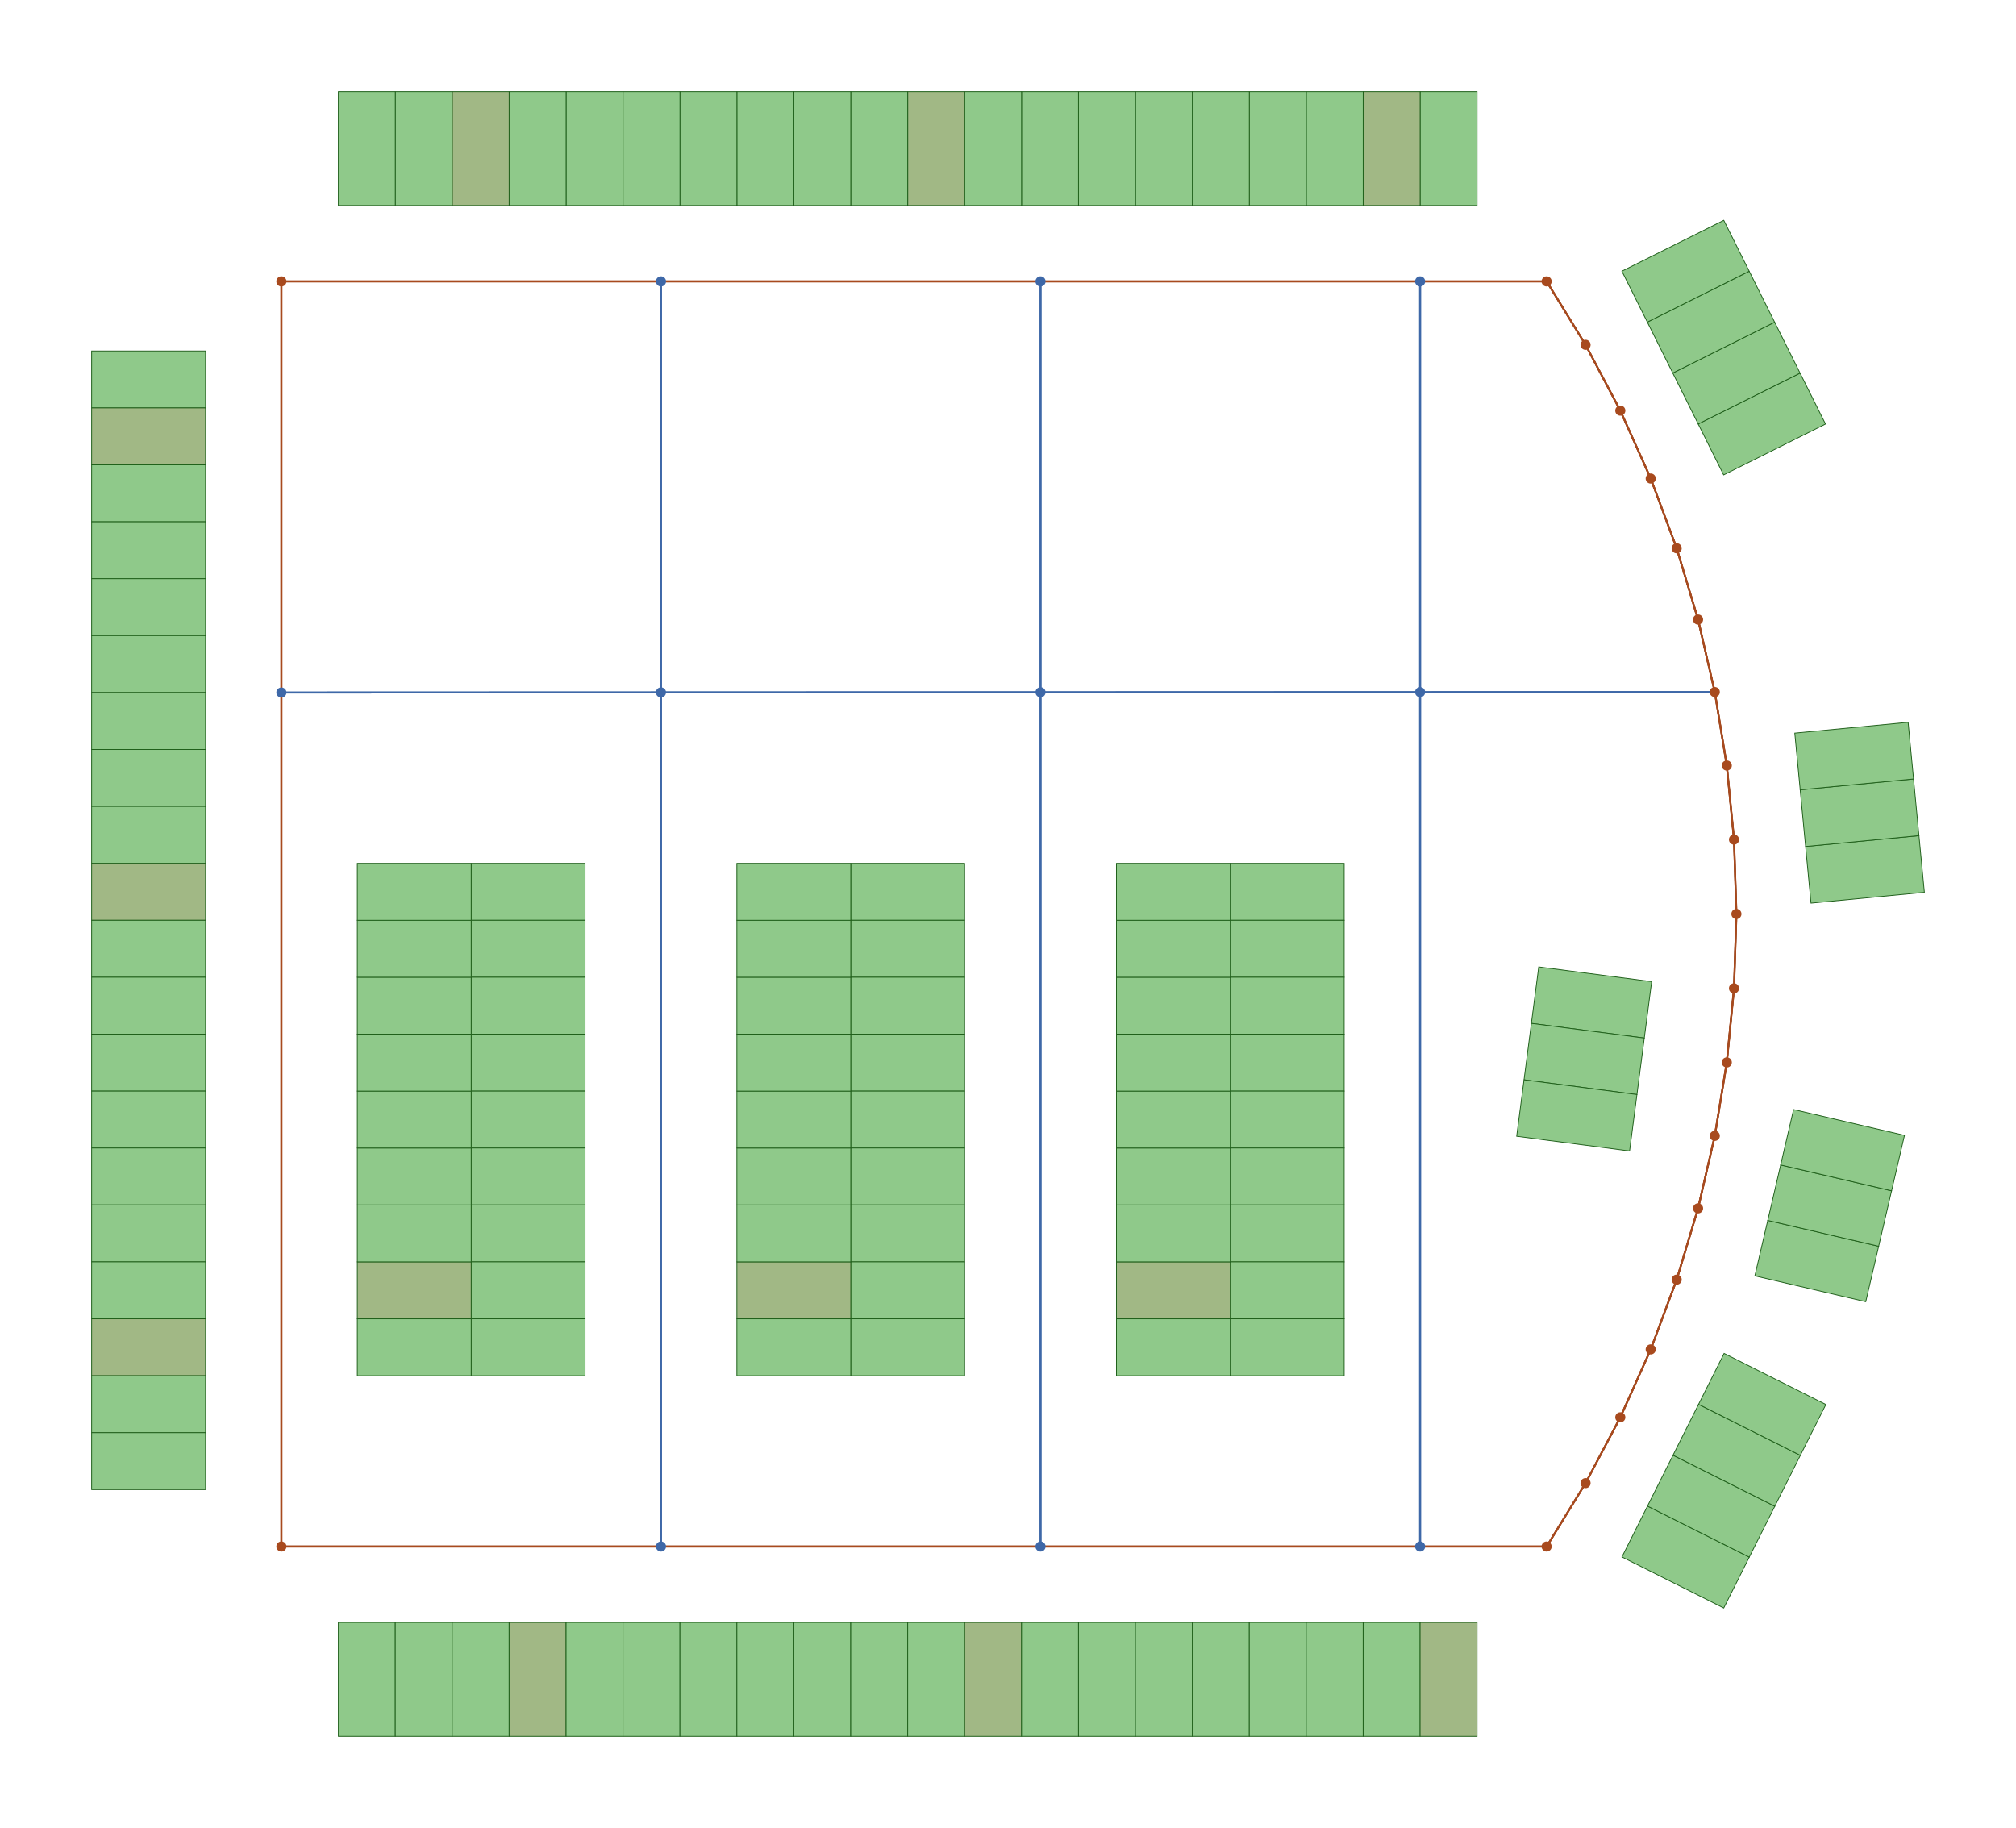
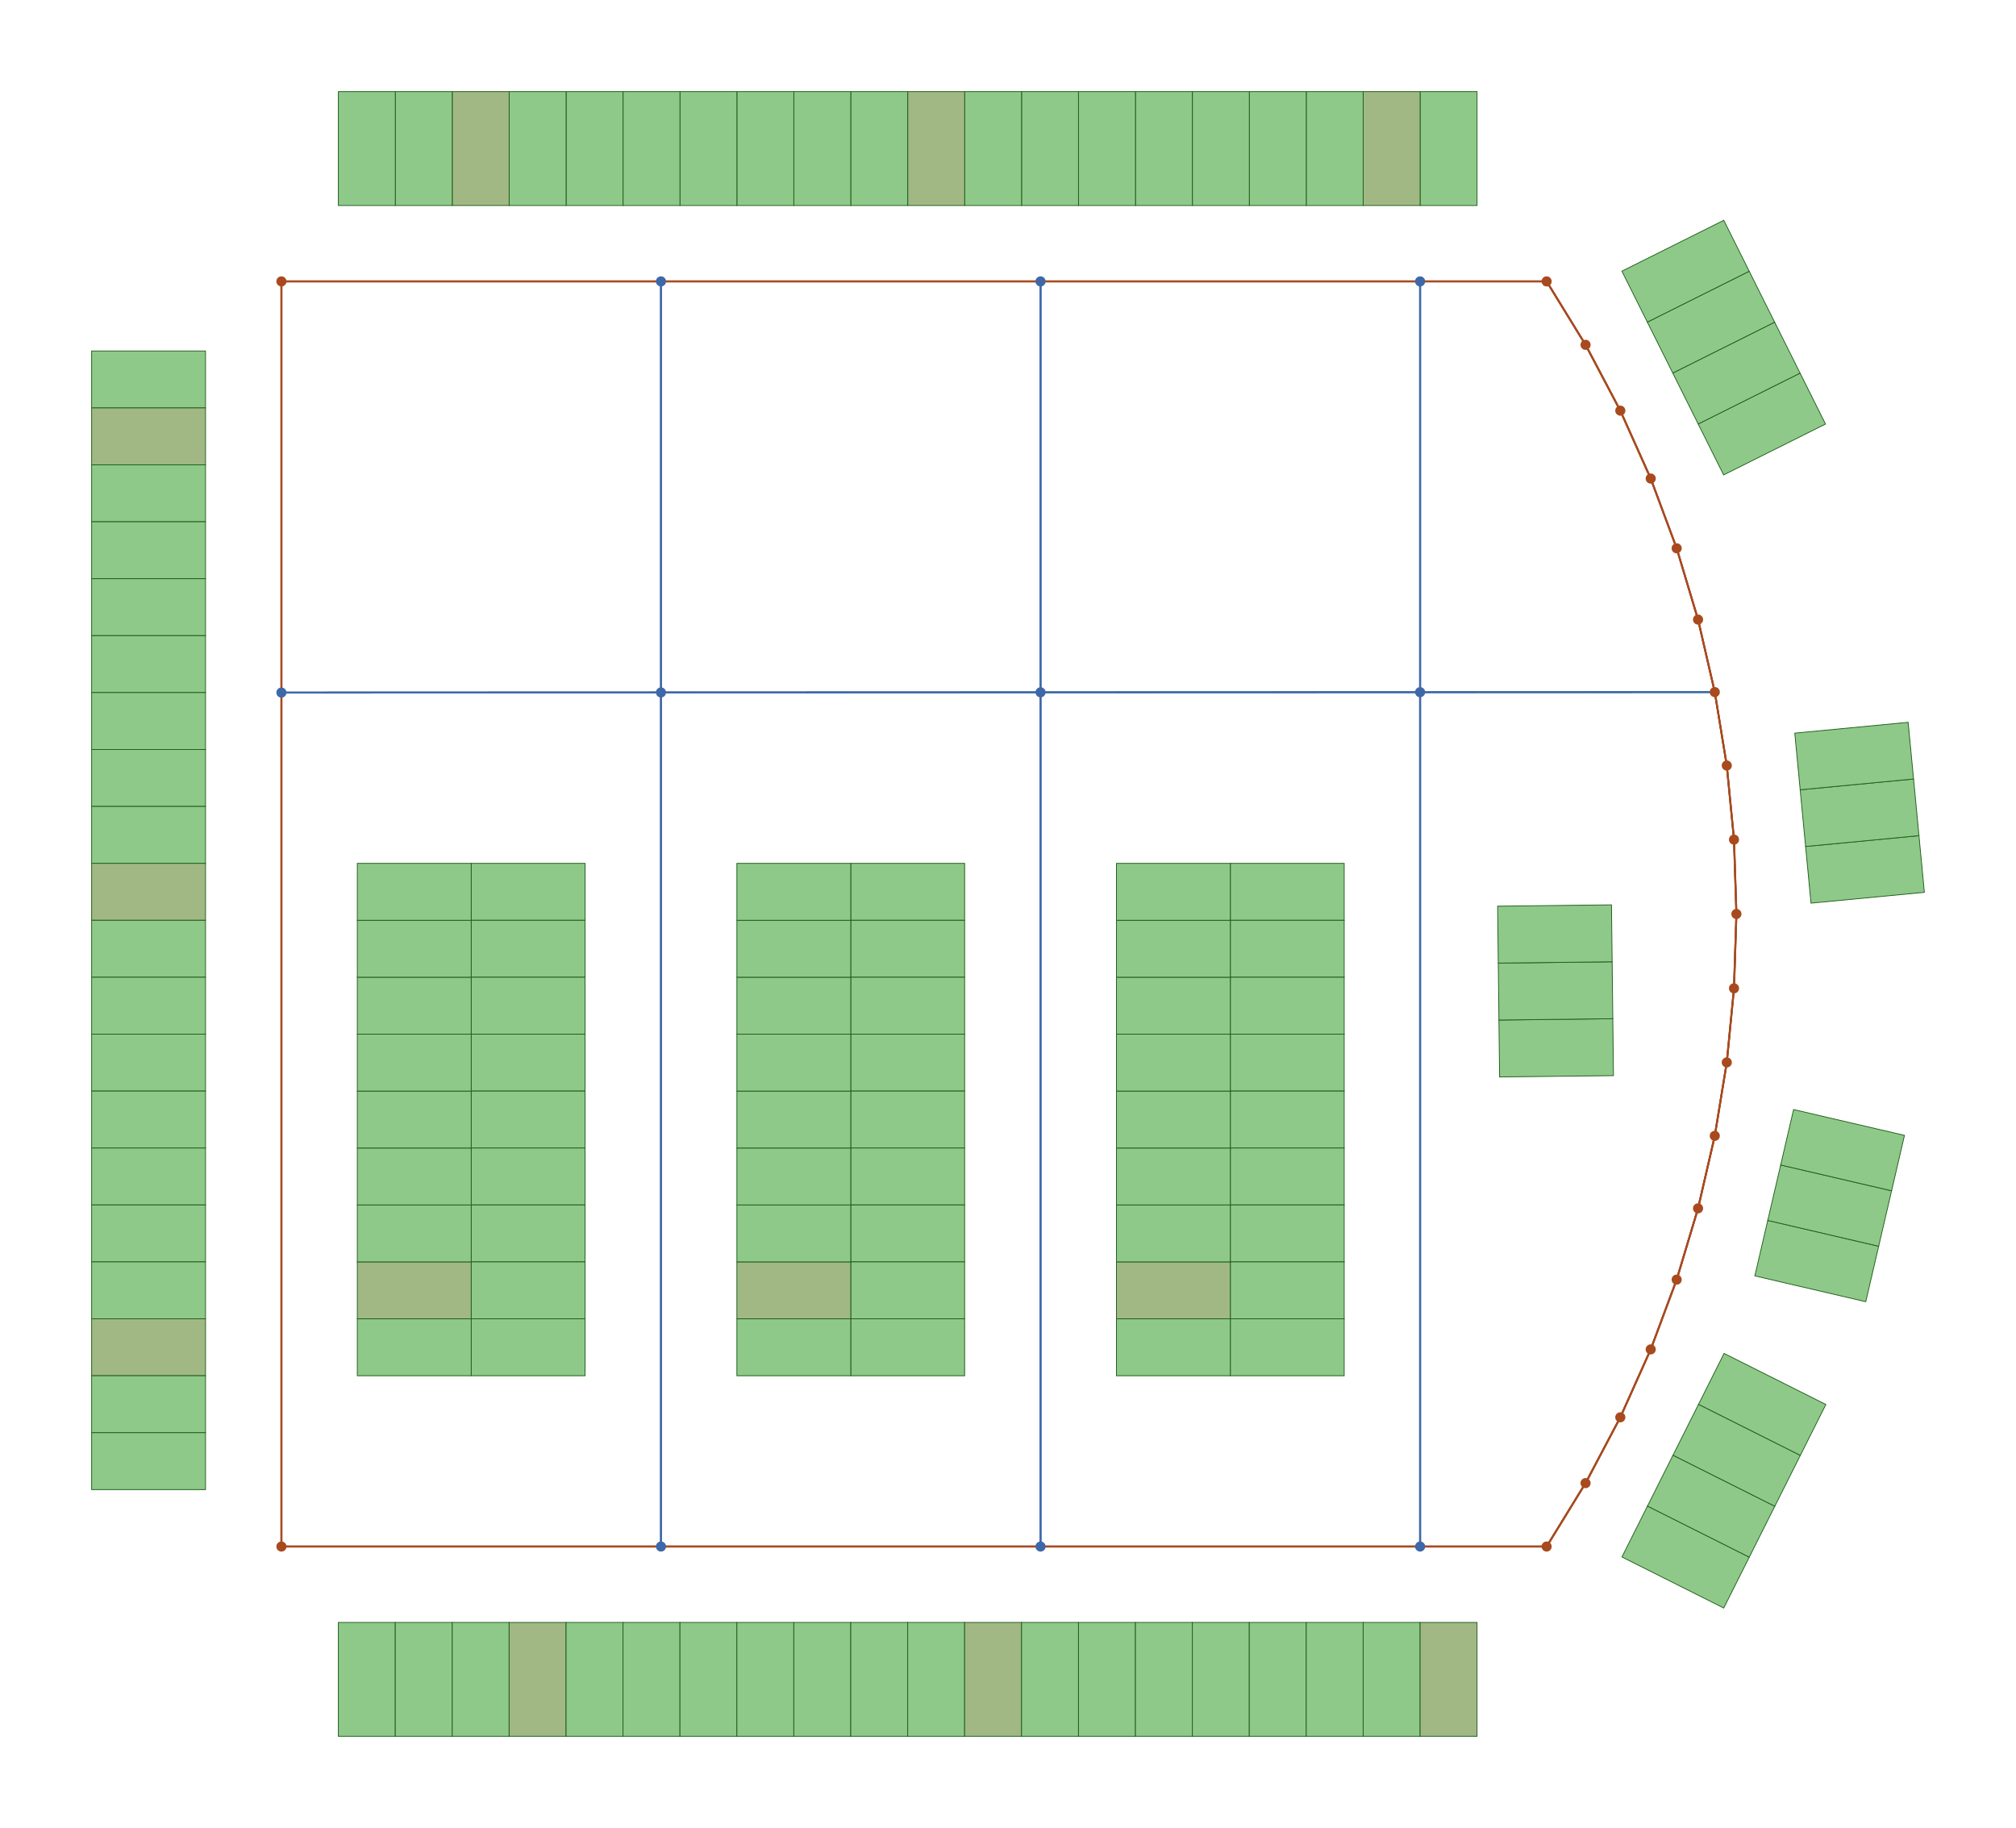
<svg xmlns="http://www.w3.org/2000/svg" width="637.366" height="577.942" viewBox="-44.486 -44.486 318.683 288.971" preserveAspectRatio="xMidYMid meet">
  <style>polygon,line{vector-effect:non-scaling-stroke}</style>
  <g transform="translate(0,200) scale(1,-1)">
    <g id="boundary" fill="none" stroke="#222" stroke-width="0.5">
      <polygon points="0,0 200,0 206.154,10.026 211.647,20.429 216.454,31.166 220.557,42.192 223.937,53.460 226.581,64.923 228.478,76.533 229.619,88.242 230,100 229.619,111.758 228.478,123.467 226.581,135.077 223.937,146.540 220.557,157.808 216.454,168.834 211.647,179.571 206.154,189.974 200,200 0,200" />
    </g>
    <g id="stalls" stroke="#1f5f1a" stroke-width="0.25">
      <polygon points="9,-30 18,-30 18,-12 9,-12" fill="#8fc98a" />
      <polygon points="18,-30 27,-30 27,-12 18,-12" fill="#8fc98a" />
      <polygon points="27,-30 36,-30 36,-12 27,-12" fill="#8fc98a" />
      <polygon points="36,-30 45,-30 45,-12 36,-12" fill="#a1b885" />
      <polygon points="45,-30 54,-30 54,-12 45,-12" fill="#8fc98a" />
      <polygon points="54,-30 63,-30 63,-12 54,-12" fill="#8fc98a" />
      <polygon points="63,-30 72,-30 72,-12 63,-12" fill="#8fc98a" />
      <polygon points="72,-30 81,-30 81,-12 72,-12" fill="#8fc98a" />
      <polygon points="81,-30 90,-30 90,-12 81,-12" fill="#8fc98a" />
      <polygon points="90,-30 99,-30 99,-12 90,-12" fill="#8fc98a" />
      <polygon points="99,-30 108,-30 108,-12 99,-12" fill="#8fc98a" />
      <polygon points="108,-30 117,-30 117,-12 108,-12" fill="#a1b885" />
      <polygon points="117,-30 126,-30 126,-12 117,-12" fill="#8fc98a" />
      <polygon points="126,-30 135,-30 135,-12 126,-12" fill="#8fc98a" />
      <polygon points="135,-30 144,-30 144,-12 135,-12" fill="#8fc98a" />
      <polygon points="144,-30 153,-30 153,-12 144,-12" fill="#8fc98a" />
      <polygon points="153,-30 162,-30 162,-12 153,-12" fill="#8fc98a" />
      <polygon points="162,-30 171,-30 171,-12 162,-12" fill="#8fc98a" />
      <polygon points="171,-30 180,-30 180,-12 171,-12" fill="#8fc98a" />
      <polygon points="180,-30 189,-30 189,-12 180,-12" fill="#a1b885" />
      <polygon points="189,230 180,230 180,212 189,212" fill="#8fc98a" />
      <polygon points="180,230 171,230 171,212 180,212" fill="#a1b885" />
      <polygon points="171,230 162,230 162,212 171,212" fill="#8fc98a" />
      <polygon points="162,230 153,230 153,212 162,212" fill="#8fc98a" />
      <polygon points="153,230 144,230 144,212 153,212" fill="#8fc98a" />
      <polygon points="144,230 135,230 135,212 144,212" fill="#8fc98a" />
      <polygon points="135,230 126,230 126,212 135,212" fill="#8fc98a" />
      <polygon points="126,230 117,230 117,212 126,212" fill="#8fc98a" />
      <polygon points="117,230 108,230 108,212 117,212" fill="#8fc98a" />
      <polygon points="108,230 99,230 99,212 108,212" fill="#a1b885" />
      <polygon points="99,230 90,230 90,212 99,212" fill="#8fc98a" />
      <polygon points="90,230 81,230 81,212 90,212" fill="#8fc98a" />
      <polygon points="81,230 72,230 72,212 81,212" fill="#8fc98a" />
      <polygon points="72,230 63,230 63,212 72,212" fill="#8fc98a" />
      <polygon points="63,230 54,230 54,212 63,212" fill="#8fc98a" />
      <polygon points="54,230 45,230 45,212 54,212" fill="#8fc98a" />
      <polygon points="45,230 36,230 36,212 45,212" fill="#8fc98a" />
      <polygon points="36,230 27,230 27,212 36,212" fill="#a1b885" />
      <polygon points="27,230 18,230 18,212 27,212" fill="#8fc98a" />
      <polygon points="18,230 9,230 9,212 18,212" fill="#8fc98a" />
      <polygon points="-30,189 -30,180 -12,180 -12,189" fill="#8fc98a" />
      <polygon points="-30,180 -30,171 -12,171 -12,180" fill="#a1b885" />
      <polygon points="-30,171 -30,162 -12,162 -12,171" fill="#8fc98a" />
      <polygon points="-30,162 -30,153 -12,153 -12,162" fill="#8fc98a" />
      <polygon points="-30,153 -30,144 -12,144 -12,153" fill="#8fc98a" />
      <polygon points="-30,144 -30,135 -12,135 -12,144" fill="#8fc98a" />
      <polygon points="-30,135 -30,126 -12,126 -12,135" fill="#8fc98a" />
      <polygon points="-30,126 -30,117 -12,117 -12,126" fill="#8fc98a" />
      <polygon points="-30,117 -30,108 -12,108 -12,117" fill="#8fc98a" />
      <polygon points="-30,108 -30,99 -12,99 -12,108" fill="#a1b885" />
      <polygon points="-30,99 -30,90 -12,90 -12,99" fill="#8fc98a" />
      <polygon points="-30,90 -30,81 -12,81 -12,90" fill="#8fc98a" />
      <polygon points="-30,81 -30,72 -12,72 -12,81" fill="#8fc98a" />
      <polygon points="-30,72 -30,63 -12,63 -12,72" fill="#8fc98a" />
      <polygon points="-30,63 -30,54 -12,54 -12,63" fill="#8fc98a" />
      <polygon points="-30,54 -30,45 -12,45 -12,54" fill="#8fc98a" />
      <polygon points="-30,45 -30,36 -12,36 -12,45" fill="#8fc98a" />
      <polygon points="-30,36 -30,27 -12,27 -12,36" fill="#a1b885" />
      <polygon points="-30,27 -30,18 -12,18 -12,27" fill="#8fc98a" />
      <polygon points="-30,18 -30,9 -12,9 -12,18" fill="#8fc98a" />
      <polygon points="150,108 150,99 168,99 168,108" fill="#8fc98a" />
      <polygon points="150,99 150,90 168,90 168,99" fill="#8fc98a" />
      <polygon points="150,90 150,81 168,81 168,90" fill="#8fc98a" />
      <polygon points="150,81 150,72 168,72 168,81" fill="#8fc98a" />
      <polygon points="150,72 150,63 168,63 168,72" fill="#8fc98a" />
      <polygon points="150,63 150,54 168,54 168,63" fill="#8fc98a" />
      <polygon points="150,54 150,45 168,45 168,54" fill="#8fc98a" />
      <polygon points="150,45 150,36 168,36 168,45" fill="#8fc98a" />
      <polygon points="150,36 150,27 168,27 168,36" fill="#8fc98a" />
      <polygon points="150,27 150,36 132,36 132,27" fill="#8fc98a" />
      <polygon points="150,36 150,45 132,45 132,36" fill="#a1b885" />
      <polygon points="150,45 150,54 132,54 132,45" fill="#8fc98a" />
      <polygon points="150,54 150,63 132,63 132,54" fill="#8fc98a" />
      <polygon points="150,63 150,72 132,72 132,63" fill="#8fc98a" />
      <polygon points="150,72 150,81 132,81 132,72" fill="#8fc98a" />
      <polygon points="150,81 150,90 132,90 132,81" fill="#8fc98a" />
      <polygon points="150,90 150,99 132,99 132,90" fill="#8fc98a" />
      <polygon points="150,99 150,108 132,108 132,99" fill="#8fc98a" />
      <polygon points="90,108 90,99 108,99 108,108" fill="#8fc98a" />
      <polygon points="90,99 90,90 108,90 108,99" fill="#8fc98a" />
      <polygon points="90,90 90,81 108,81 108,90" fill="#8fc98a" />
      <polygon points="90,81 90,72 108,72 108,81" fill="#8fc98a" />
      <polygon points="90,72 90,63 108,63 108,72" fill="#8fc98a" />
      <polygon points="90,63 90,54 108,54 108,63" fill="#8fc98a" />
      <polygon points="90,54 90,45 108,45 108,54" fill="#8fc98a" />
      <polygon points="90,45 90,36 108,36 108,45" fill="#8fc98a" />
      <polygon points="90,36 90,27 108,27 108,36" fill="#8fc98a" />
      <polygon points="90,27 90,36 72,36 72,27" fill="#8fc98a" />
      <polygon points="90,36 90,45 72,45 72,36" fill="#a1b885" />
      <polygon points="90,45 90,54 72,54 72,45" fill="#8fc98a" />
      <polygon points="90,54 90,63 72,63 72,54" fill="#8fc98a" />
      <polygon points="90,63 90,72 72,72 72,63" fill="#8fc98a" />
      <polygon points="90,72 90,81 72,81 72,72" fill="#8fc98a" />
      <polygon points="90,81 90,90 72,90 72,81" fill="#8fc98a" />
      <polygon points="90,90 90,99 72,99 72,90" fill="#8fc98a" />
      <polygon points="90,99 90,108 72,108 72,99" fill="#8fc98a" />
      <polygon points="30,108 30,99 48,99 48,108" fill="#8fc98a" />
      <polygon points="30,99 30,90 48,90 48,99" fill="#8fc98a" />
      <polygon points="30,90 30,81 48,81 48,90" fill="#8fc98a" />
      <polygon points="30,81 30,72 48,72 48,81" fill="#8fc98a" />
      <polygon points="30,72 30,63 48,63 48,72" fill="#8fc98a" />
      <polygon points="30,63 30,54 48,54 48,63" fill="#8fc98a" />
      <polygon points="30,54 30,45 48,45 48,54" fill="#8fc98a" />
      <polygon points="30,45 30,36 48,36 48,45" fill="#8fc98a" />
      <polygon points="30,36 30,27 48,27 48,36" fill="#8fc98a" />
      <polygon points="30,27 30,36 12,36 12,27" fill="#8fc98a" />
      <polygon points="30,36 30,45 12,45 12,36" fill="#a1b885" />
      <polygon points="30,45 30,54 12,54 12,45" fill="#8fc98a" />
      <polygon points="30,54 30,63 12,63 12,54" fill="#8fc98a" />
      <polygon points="30,63 30,72 12,72 12,63" fill="#8fc98a" />
      <polygon points="30,72 30,81 12,81 12,72" fill="#8fc98a" />
      <polygon points="30,81 30,90 12,90 12,81" fill="#8fc98a" />
      <polygon points="30,90 30,99 12,99 12,90" fill="#8fc98a" />
      <polygon points="30,99 30,108 12,108 12,99" fill="#8fc98a" />
      <polygon points="244.084,177.451 240.064,185.503 223.959,177.462 227.980,169.410" fill="#8fc98a" />
      <polygon points="240.064,185.503 236.043,193.555 219.939,185.514 223.959,177.462" fill="#8fc98a" />
      <polygon points="236.043,193.555 232.023,201.607 215.919,193.566 219.939,185.514" fill="#8fc98a" />
      <polygon points="232.023,201.607 228.002,209.659 211.898,201.618 215.919,193.566" fill="#8fc98a" />
+       <polygon points="210.564,74.442 210.460,83.442 192.461,83.233 192.565,74.234" fill="#8fc98a" />
+       <polygon points="210.460,83.442 210.356,92.441 192.357,92.233 192.461,83.233" fill="#8fc98a" />
+       <polygon points="210.356,92.441 210.252,101.440 192.253,101.232 192.357,92.233" fill="#8fc98a" />
      <polygon points="227.996,-9.721 232.032,-1.677 215.943,6.395 211.907,-1.650" fill="#8fc98a" />
      <polygon points="232.032,-1.677 236.068,6.367 219.979,14.439 215.943,6.395" fill="#8fc98a" />
      <polygon points="236.068,6.367 240.104,14.411 224.015,22.483 219.979,14.439" fill="#8fc98a" />
      <polygon points="240.104,14.411 244.140,22.456 228.051,30.528 224.015,22.483" fill="#8fc98a" />
-       <polygon points="198.752,91.632 197.589,82.707 215.438,80.382 216.601,89.306" fill="#8fc98a" />
-       <polygon points="197.589,82.707 196.426,73.782 214.276,71.457 215.438,80.382" fill="#8fc98a" />
-       <polygon points="196.426,73.782 195.264,64.858 213.113,62.533 214.276,71.457" fill="#8fc98a" />
      <polygon points="259.712,103.421 258.857,112.381 240.938,110.670 241.793,101.711" fill="#8fc98a" />
      <polygon points="258.857,112.381 258.002,121.340 240.083,119.630 240.938,110.670" fill="#8fc98a" />
      <polygon points="258.002,121.340 257.147,130.299 239.228,128.589 240.083,119.630" fill="#8fc98a" />
      <polygon points="250.447,38.704 252.488,47.470 234.956,51.551 232.916,42.785" fill="#8fc98a" />
      <polygon points="252.488,47.470 254.528,56.236 236.997,60.317 234.956,51.551" fill="#8fc98a" />
      <polygon points="254.528,56.236 256.568,65.001 239.037,69.082 236.997,60.317" fill="#8fc98a" />
    </g>
    <g id="graph">
      <line x1="0" y1="0" x2="60" y2="0" stroke="#a84a1e" stroke-width="0.6" />
      <line x1="60" y1="0" x2="0" y2="0" stroke="#a84a1e" stroke-width="0.6" />
      <line x1="60" y1="0" x2="120" y2="0" stroke="#a84a1e" stroke-width="0.6" />
      <line x1="120" y1="0" x2="60" y2="0" stroke="#a84a1e" stroke-width="0.6" />
      <line x1="120" y1="0" x2="180" y2="0" stroke="#a84a1e" stroke-width="0.6" />
      <line x1="180" y1="0" x2="120" y2="0" stroke="#a84a1e" stroke-width="0.6" />
      <line x1="180" y1="0" x2="200" y2="0" stroke="#a84a1e" stroke-width="0.6" />
      <line x1="200" y1="0" x2="180" y2="0" stroke="#a84a1e" stroke-width="0.6" />
      <line x1="200" y1="0" x2="206.154" y2="10.026" stroke="#a84a1e" stroke-width="0.6" />
      <line x1="206.154" y1="10.026" x2="200" y2="0" stroke="#a84a1e" stroke-width="0.6" />
      <line x1="206.154" y1="10.026" x2="211.647" y2="20.429" stroke="#a84a1e" stroke-width="0.6" />
      <line x1="211.647" y1="20.429" x2="206.154" y2="10.026" stroke="#a84a1e" stroke-width="0.6" />
      <line x1="211.647" y1="20.429" x2="216.454" y2="31.166" stroke="#a84a1e" stroke-width="0.6" />
      <line x1="216.454" y1="31.166" x2="211.647" y2="20.429" stroke="#a84a1e" stroke-width="0.6" />
      <line x1="216.454" y1="31.166" x2="220.557" y2="42.192" stroke="#a84a1e" stroke-width="0.6" />
      <line x1="220.557" y1="42.192" x2="216.454" y2="31.166" stroke="#a84a1e" stroke-width="0.6" />
      <line x1="220.557" y1="42.192" x2="223.937" y2="53.460" stroke="#a84a1e" stroke-width="0.6" />
      <line x1="223.937" y1="53.460" x2="220.557" y2="42.192" stroke="#a84a1e" stroke-width="0.6" />
      <line x1="223.937" y1="53.460" x2="226.581" y2="64.923" stroke="#a84a1e" stroke-width="0.6" />
      <line x1="226.581" y1="64.923" x2="223.937" y2="53.460" stroke="#a84a1e" stroke-width="0.6" />
      <line x1="226.581" y1="64.923" x2="228.478" y2="76.533" stroke="#a84a1e" stroke-width="0.6" />
      <line x1="228.478" y1="76.533" x2="226.581" y2="64.923" stroke="#a84a1e" stroke-width="0.6" />
      <line x1="228.478" y1="76.533" x2="229.619" y2="88.242" stroke="#a84a1e" stroke-width="0.6" />
      <line x1="229.619" y1="88.242" x2="228.478" y2="76.533" stroke="#a84a1e" stroke-width="0.6" />
      <line x1="229.619" y1="88.242" x2="230" y2="100" stroke="#a84a1e" stroke-width="0.6" />
      <line x1="230" y1="100" x2="229.619" y2="88.242" stroke="#a84a1e" stroke-width="0.6" />
      <line x1="230" y1="100" x2="229.619" y2="111.758" stroke="#a84a1e" stroke-width="0.6" />
      <line x1="229.619" y1="111.758" x2="230" y2="100" stroke="#a84a1e" stroke-width="0.6" />
      <line x1="229.619" y1="111.758" x2="228.478" y2="123.467" stroke="#a84a1e" stroke-width="0.6" />
      <line x1="228.478" y1="123.467" x2="229.619" y2="111.758" stroke="#a84a1e" stroke-width="0.6" />
      <line x1="228.478" y1="123.467" x2="226.581" y2="135.077" stroke="#a84a1e" stroke-width="0.6" />
      <line x1="226.581" y1="135.077" x2="228.478" y2="123.467" stroke="#a84a1e" stroke-width="0.6" />
      <line x1="226.581" y1="135.077" x2="226.581" y2="135.077" stroke="#a84a1e" stroke-width="0.6" />
      <line x1="226.581" y1="135.077" x2="226.581" y2="135.077" stroke="#a84a1e" stroke-width="0.6" />
      <line x1="226.581" y1="135.077" x2="223.937" y2="146.540" stroke="#a84a1e" stroke-width="0.6" />
      <line x1="223.937" y1="146.540" x2="226.581" y2="135.077" stroke="#a84a1e" stroke-width="0.6" />
      <line x1="223.937" y1="146.540" x2="220.557" y2="157.808" stroke="#a84a1e" stroke-width="0.6" />
      <line x1="220.557" y1="157.808" x2="223.937" y2="146.540" stroke="#a84a1e" stroke-width="0.6" />
      <line x1="220.557" y1="157.808" x2="216.454" y2="168.834" stroke="#a84a1e" stroke-width="0.6" />
      <line x1="216.454" y1="168.834" x2="220.557" y2="157.808" stroke="#a84a1e" stroke-width="0.6" />
      <line x1="216.454" y1="168.834" x2="211.647" y2="179.571" stroke="#a84a1e" stroke-width="0.6" />
      <line x1="211.647" y1="179.571" x2="216.454" y2="168.834" stroke="#a84a1e" stroke-width="0.6" />
      <line x1="211.647" y1="179.571" x2="206.154" y2="189.974" stroke="#a84a1e" stroke-width="0.6" />
      <line x1="206.154" y1="189.974" x2="211.647" y2="179.571" stroke="#a84a1e" stroke-width="0.6" />
      <line x1="206.154" y1="189.974" x2="200" y2="200" stroke="#a84a1e" stroke-width="0.6" />
      <line x1="200" y1="200" x2="206.154" y2="189.974" stroke="#a84a1e" stroke-width="0.6" />
      <line x1="200" y1="200" x2="180" y2="200" stroke="#a84a1e" stroke-width="0.6" />
      <line x1="180" y1="200" x2="200" y2="200" stroke="#a84a1e" stroke-width="0.6" />
      <line x1="180" y1="200" x2="120" y2="200" stroke="#a84a1e" stroke-width="0.6" />
      <line x1="120" y1="200" x2="180" y2="200" stroke="#a84a1e" stroke-width="0.6" />
      <line x1="120" y1="200" x2="60" y2="200" stroke="#a84a1e" stroke-width="0.6" />
      <line x1="60" y1="200" x2="120" y2="200" stroke="#a84a1e" stroke-width="0.6" />
      <line x1="60" y1="200" x2="0" y2="200" stroke="#a84a1e" stroke-width="0.6" />
      <line x1="0" y1="200" x2="60" y2="200" stroke="#a84a1e" stroke-width="0.6" />
      <line x1="0" y1="200" x2="0" y2="135" stroke="#a84a1e" stroke-width="0.6" />
      <line x1="0" y1="135" x2="0" y2="200" stroke="#a84a1e" stroke-width="0.6" />
      <line x1="0" y1="135" x2="0" y2="0" stroke="#a84a1e" stroke-width="0.6" />
      <line x1="0" y1="0" x2="0" y2="135" stroke="#a84a1e" stroke-width="0.6" />
      <line x1="180" y1="0" x2="180" y2="135.061" stroke="#3e68a8" stroke-width="0.6" />
      <line x1="180" y1="135.061" x2="180" y2="0" stroke="#3e68a8" stroke-width="0.6" />
      <line x1="180" y1="135.061" x2="180" y2="200" stroke="#3e68a8" stroke-width="0.6" />
      <line x1="180" y1="200" x2="180" y2="135.061" stroke="#3e68a8" stroke-width="0.6" />
      <line x1="120" y1="0" x2="120" y2="135.041" stroke="#3e68a8" stroke-width="0.6" />
      <line x1="120" y1="135.041" x2="120" y2="0" stroke="#3e68a8" stroke-width="0.6" />
      <line x1="120" y1="135.041" x2="120" y2="200" stroke="#3e68a8" stroke-width="0.6" />
      <line x1="120" y1="200" x2="120" y2="135.041" stroke="#3e68a8" stroke-width="0.6" />
      <line x1="60" y1="0" x2="60" y2="135.020" stroke="#3e68a8" stroke-width="0.6" />
      <line x1="60" y1="135.020" x2="60" y2="0" stroke="#3e68a8" stroke-width="0.6" />
      <line x1="60" y1="135.020" x2="60" y2="200" stroke="#3e68a8" stroke-width="0.6" />
      <line x1="60" y1="200" x2="60" y2="135.020" stroke="#3e68a8" stroke-width="0.6" />
      <line x1="226.581" y1="135.077" x2="180" y2="135.061" stroke="#3e68a8" stroke-width="0.6" />
      <line x1="180" y1="135.061" x2="226.581" y2="135.077" stroke="#3e68a8" stroke-width="0.6" />
      <line x1="180" y1="135.061" x2="120" y2="135.041" stroke="#3e68a8" stroke-width="0.6" />
      <line x1="120" y1="135.041" x2="180" y2="135.061" stroke="#3e68a8" stroke-width="0.6" />
      <line x1="120" y1="135.041" x2="60" y2="135.020" stroke="#3e68a8" stroke-width="0.6" />
      <line x1="60" y1="135.020" x2="120" y2="135.041" stroke="#3e68a8" stroke-width="0.6" />
      <line x1="60" y1="135.020" x2="0" y2="135" stroke="#3e68a8" stroke-width="0.6" />
      <line x1="0" y1="135" x2="60" y2="135.020" stroke="#3e68a8" stroke-width="0.6" />
      <circle cx="0" cy="0" r="0.8" fill="#a84a1e" />
      <circle cx="200" cy="0" r="0.8" fill="#a84a1e" />
      <circle cx="206.154" cy="10.026" r="0.8" fill="#a84a1e" />
      <circle cx="211.647" cy="20.429" r="0.8" fill="#a84a1e" />
      <circle cx="216.454" cy="31.166" r="0.8" fill="#a84a1e" />
      <circle cx="220.557" cy="42.192" r="0.8" fill="#a84a1e" />
      <circle cx="223.937" cy="53.460" r="0.8" fill="#a84a1e" />
      <circle cx="226.581" cy="64.923" r="0.8" fill="#a84a1e" />
      <circle cx="228.478" cy="76.533" r="0.8" fill="#a84a1e" />
      <circle cx="229.619" cy="88.242" r="0.8" fill="#a84a1e" />
      <circle cx="230" cy="100" r="0.8" fill="#a84a1e" />
      <circle cx="229.619" cy="111.758" r="0.8" fill="#a84a1e" />
      <circle cx="228.478" cy="123.467" r="0.8" fill="#a84a1e" />
      <circle cx="226.581" cy="135.077" r="0.8" fill="#a84a1e" />
      <circle cx="223.937" cy="146.540" r="0.8" fill="#a84a1e" />
      <circle cx="220.557" cy="157.808" r="0.8" fill="#a84a1e" />
      <circle cx="216.454" cy="168.834" r="0.8" fill="#a84a1e" />
      <circle cx="211.647" cy="179.571" r="0.8" fill="#a84a1e" />
      <circle cx="206.154" cy="189.974" r="0.8" fill="#a84a1e" />
      <circle cx="200" cy="200" r="0.8" fill="#a84a1e" />
      <circle cx="0" cy="200" r="0.8" fill="#a84a1e" />
      <circle cx="180" cy="0" r="0.8" fill="#3e68a8" />
      <circle cx="180" cy="200" r="0.8" fill="#3e68a8" />
      <circle cx="120" cy="0" r="0.8" fill="#3e68a8" />
      <circle cx="120" cy="200" r="0.8" fill="#3e68a8" />
      <circle cx="60" cy="0" r="0.8" fill="#3e68a8" />
      <circle cx="60" cy="200" r="0.8" fill="#3e68a8" />
      <circle cx="0" cy="135" r="0.8" fill="#3e68a8" />
      <circle cx="180" cy="135.061" r="0.8" fill="#3e68a8" />
      <circle cx="120" cy="135.041" r="0.8" fill="#3e68a8" />
      <circle cx="60" cy="135.020" r="0.8" fill="#3e68a8" />
    </g>
  </g>
</svg>
